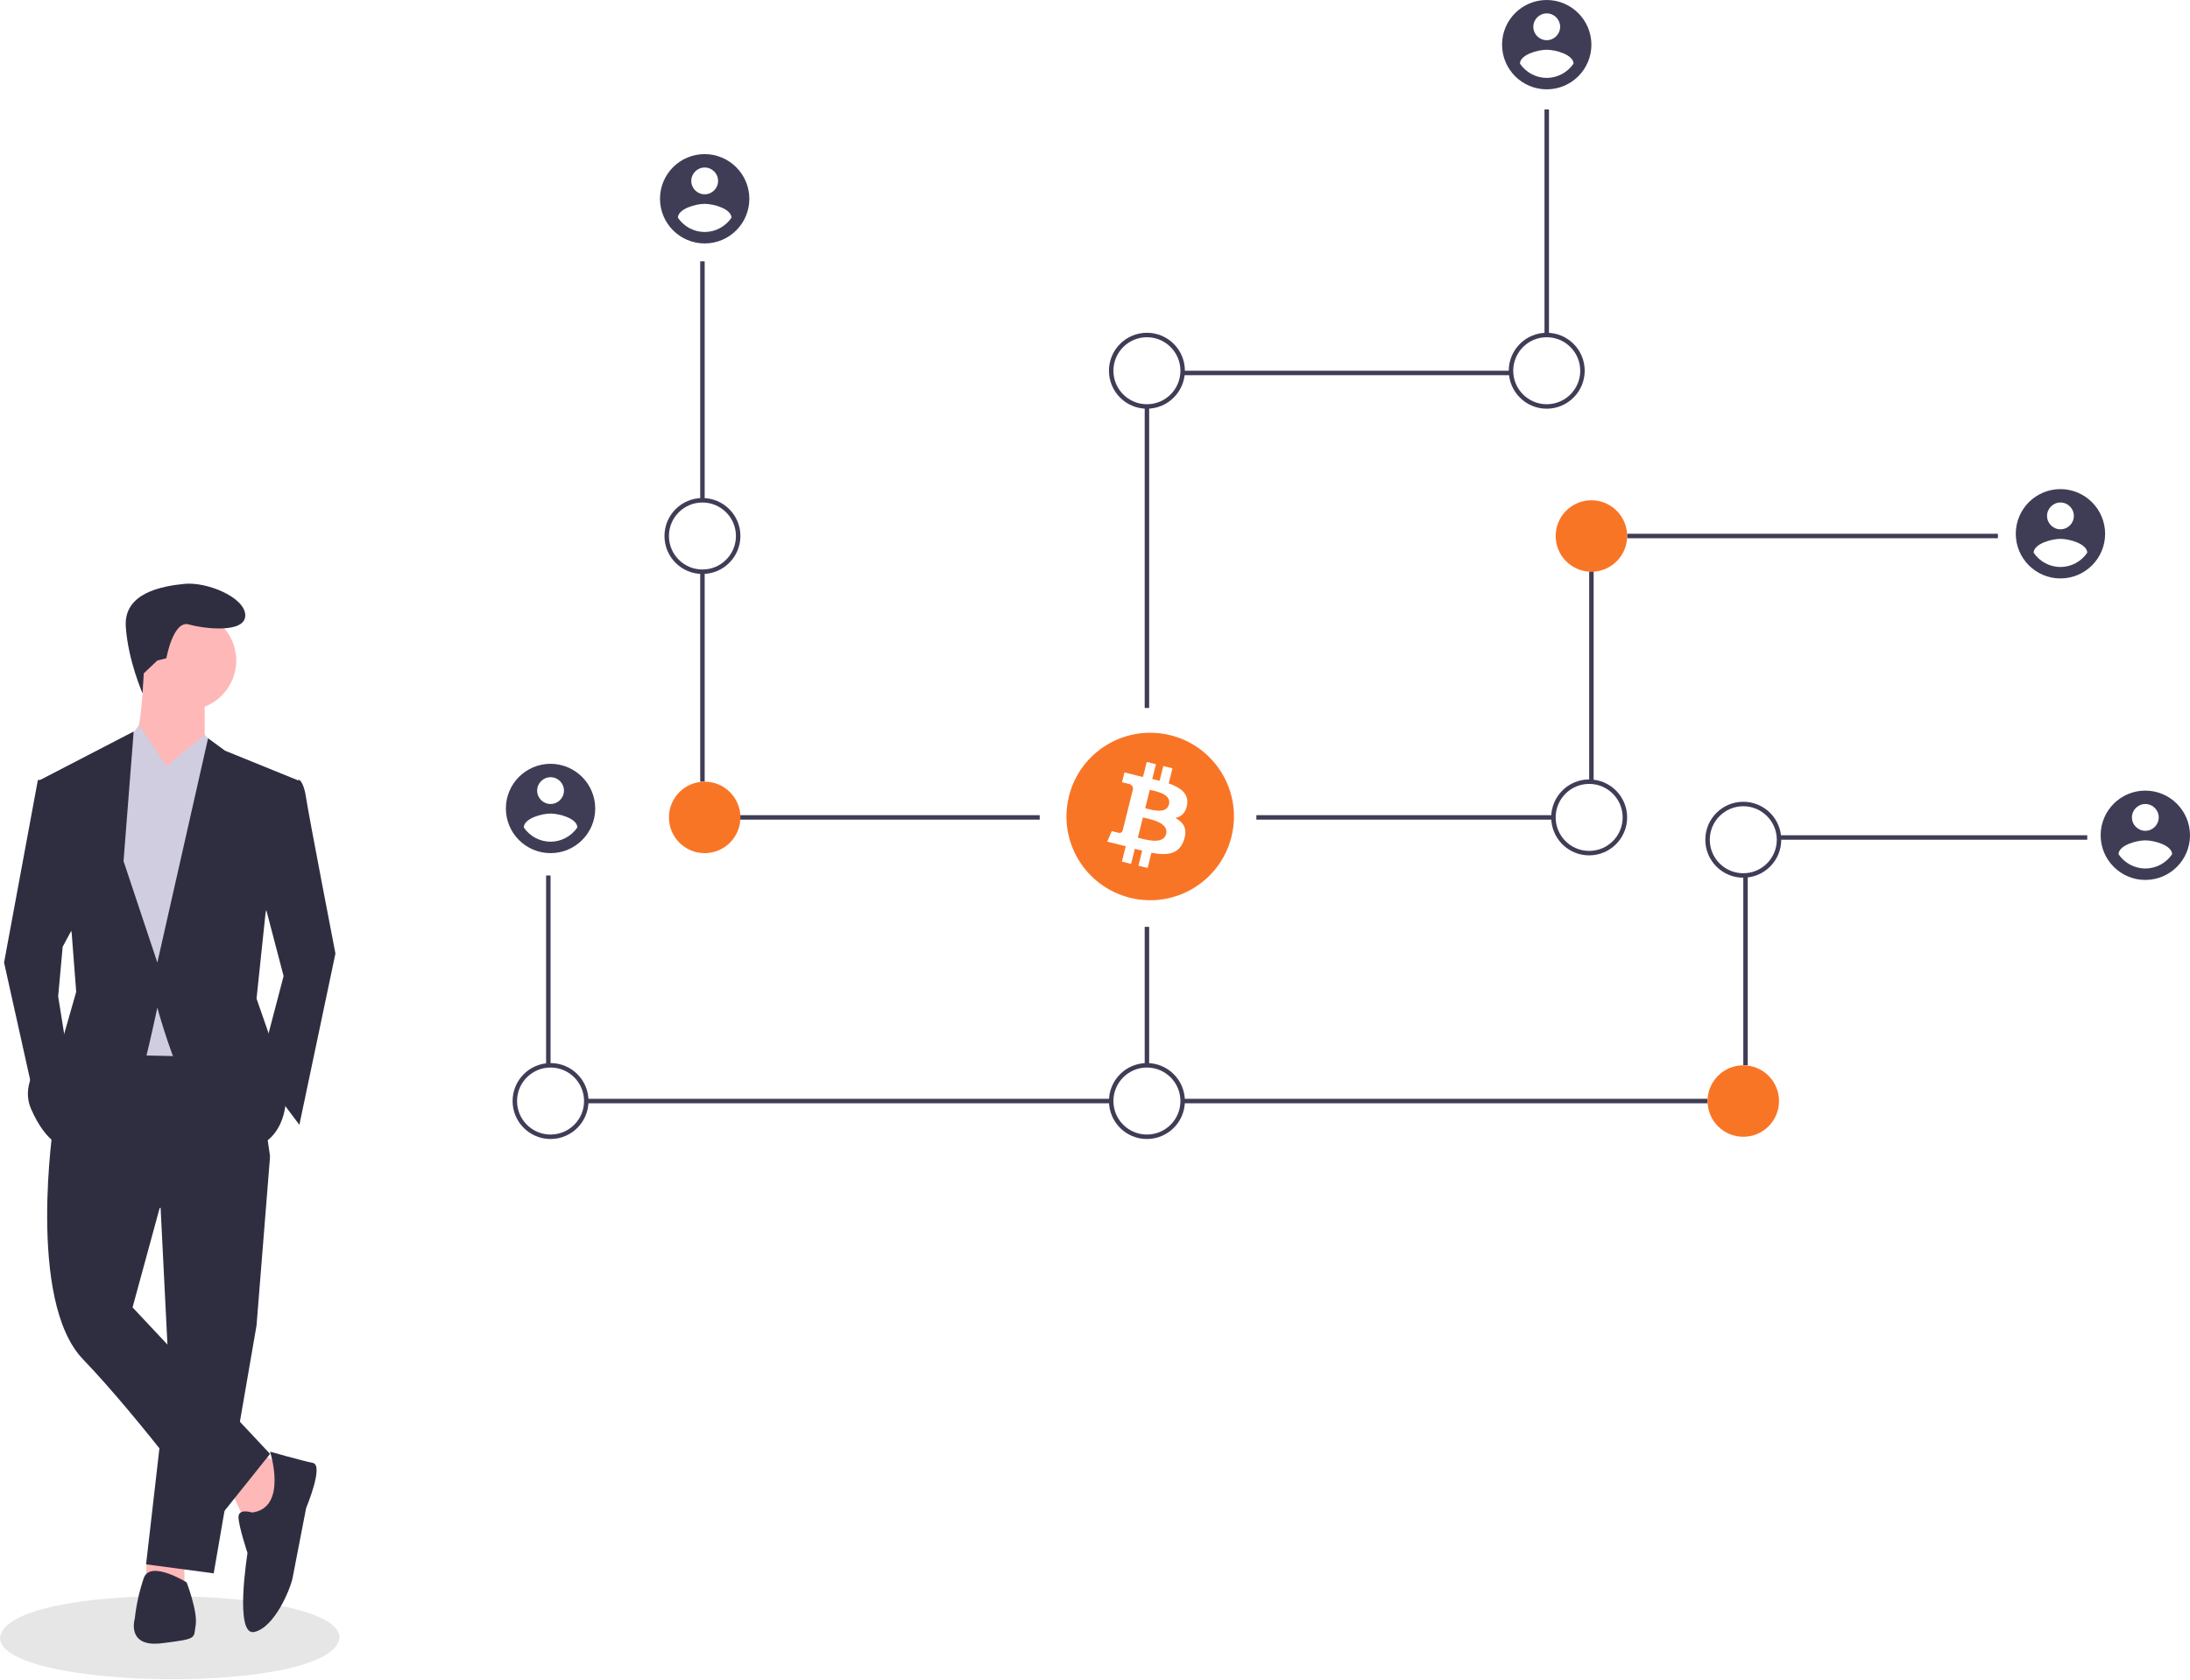
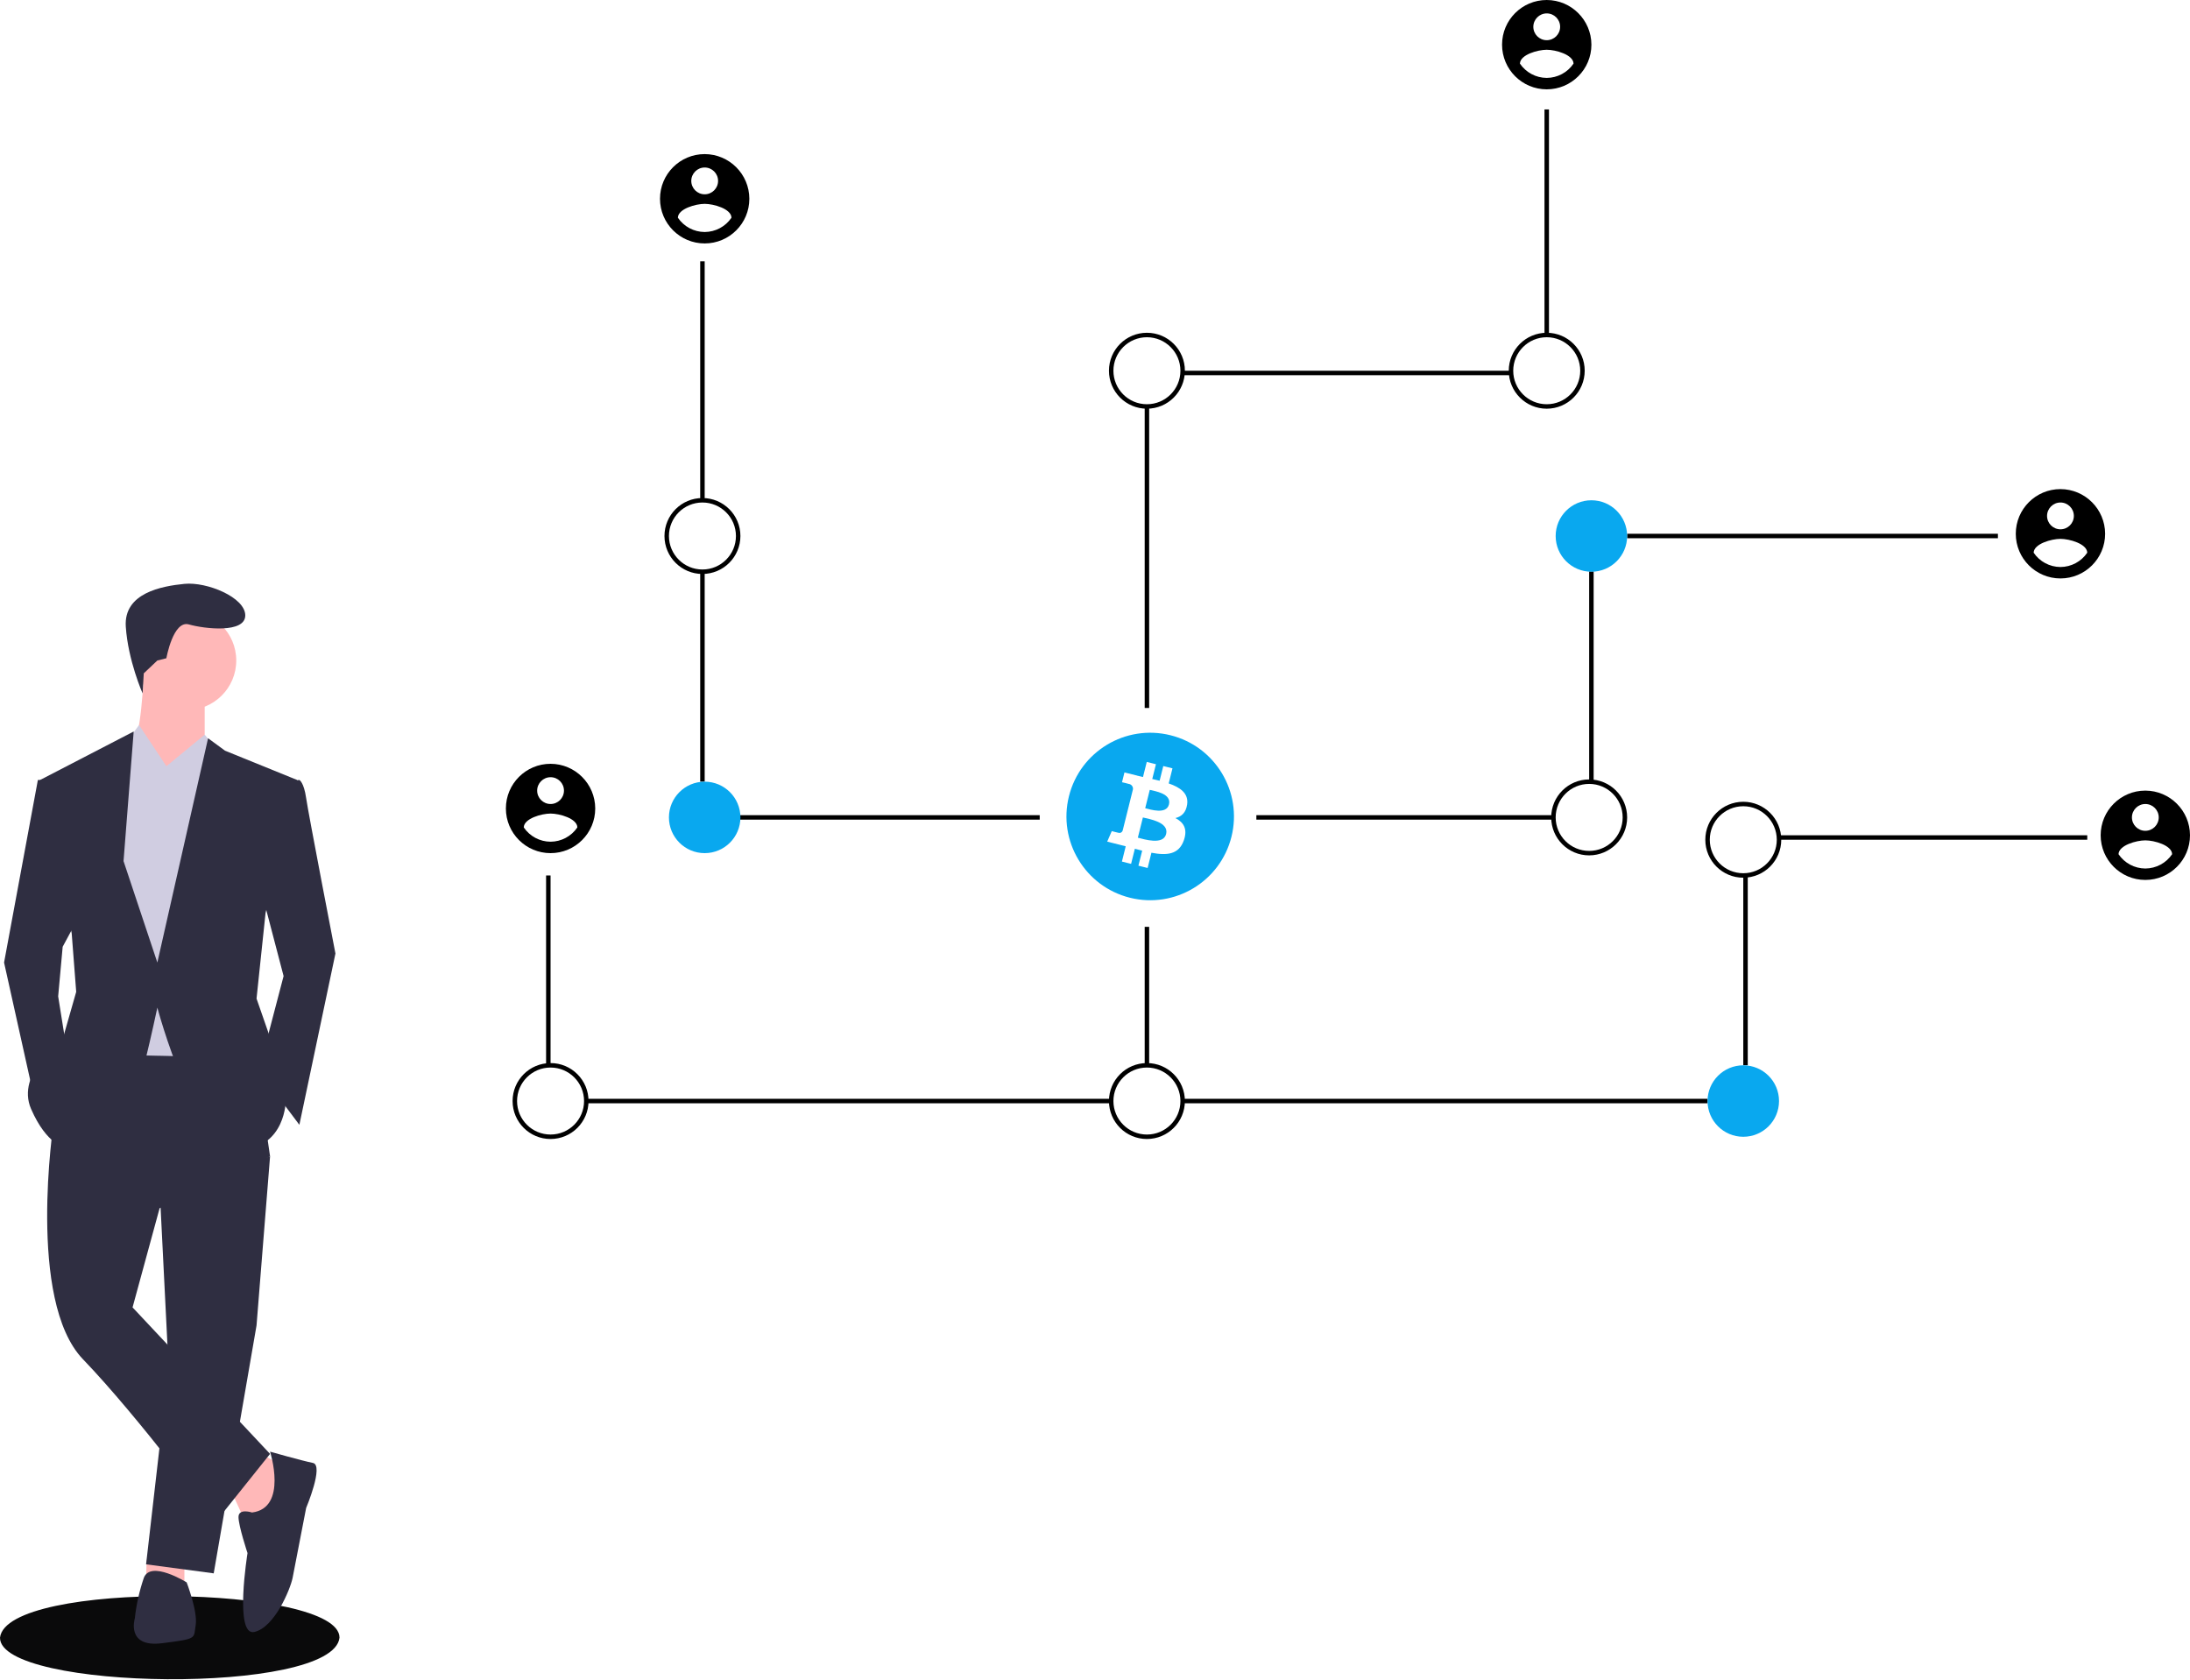
<svg xmlns="http://www.w3.org/2000/svg" data-name="Layer 1" width="980.494" height="751.895" viewBox="0 0 980.494 751.895">
-   <rect x="313.494" y="117" width="2" height="107" fill="#3f3d56" />
-   <rect x="313.494" y="255.85" width="2" height="94.149" fill="#3f3d56" />
-   <rect x="310.494" y="365" width="155" height="2" fill="#3f3d56" />
-   <rect x="244.494" y="392" width="2" height="85" fill="#3f3d56" />
-   <rect x="262.494" y="492" width="235" height="2" fill="#3f3d56" />
-   <path d="M623.247,551.052" transform="translate(-109.7531 -74.05234)" fill="none" stroke="#3f3d56" stroke-miterlimit="10" stroke-width="2" />
-   <path d="M623.247,469.052" transform="translate(-109.7531 -74.05234)" fill="none" stroke="#3f3d56" stroke-miterlimit="10" stroke-width="2" />
-   <rect x="691.494" y="49" width="2" height="101" fill="#3f3d56" />
-   <rect x="529.46" y="166" width="147.034" height="2" fill="#3f3d56" />
-   <rect x="512.494" y="182" width="2" height="135" fill="#3f3d56" />
-   <path d="M424.247,331.052a17,17,0,1,1,17-17A17.019,17.019,0,0,1,424.247,331.052Zm0-32a15,15,0,1,0,15,15A15.017,15.017,0,0,0,424.247,299.052Z" transform="translate(-109.7531 -74.05234)" fill="#3f3d56" />
-   <path d="M356.247,584.052a17,17,0,1,1,17-17A17.019,17.019,0,0,1,356.247,584.052Zm0-32a15,15,0,1,0,15,15A15.017,15.017,0,0,0,356.247,552.052Z" transform="translate(-109.7531 -74.05234)" fill="#3f3d56" />
-   <circle cx="315.494" cy="366" r="16" fill="#f97526" />
-   <rect x="728.494" y="239" width="166" height="2" fill="#3f3d56" />
-   <rect x="711.494" y="255.85" width="2" height="94.149" fill="#3f3d56" />
-   <rect x="562.494" y="365" width="133" height="2" fill="#3f3d56" />
-   <rect x="796.494" y="374" width="138" height="2" fill="#3f3d56" />
-   <rect x="780.494" y="392" width="2" height="85" fill="#3f3d56" />
-   <rect x="529.494" y="492" width="235" height="2" fill="#3f3d56" />
-   <rect x="512.494" y="415" width="2" height="62" fill="#3f3d56" />
-   <circle cx="712.494" cy="240" r="16" fill="#f97526" />
-   <path d="M802.247,257.052a17,17,0,1,1,17-17A17.019,17.019,0,0,1,802.247,257.052Zm0-32a15,15,0,1,0,15,15A15.017,15.017,0,0,0,802.247,225.052Z" transform="translate(-109.7531 -74.05234)" fill="#3f3d56" />
-   <path d="M623.247,257.052a17,17,0,1,1,17-17A17.019,17.019,0,0,1,623.247,257.052Zm0-32a15,15,0,1,0,15,15A15.017,15.017,0,0,0,623.247,225.052Z" transform="translate(-109.7531 -74.05234)" fill="#3f3d56" />
-   <path d="M890.247,467.052a17,17,0,1,1,17-17A17.019,17.019,0,0,1,890.247,467.052Zm0-32a15,15,0,1,0,15,15A15.017,15.017,0,0,0,890.247,435.052Z" transform="translate(-109.7531 -74.05234)" fill="#3f3d56" />
-   <circle cx="780.494" cy="493" r="16" fill="#f97526" />
-   <path d="M623.247,584.052a17,17,0,1,1,17-17A17.019,17.019,0,0,1,623.247,584.052Zm0-32a15,15,0,1,0,15,15A15.017,15.017,0,0,0,623.247,552.052Z" transform="translate(-109.7531 -74.05234)" fill="#3f3d56" />
-   <path d="M821.247,457.052a17,17,0,1,1,17-17A17.019,17.019,0,0,1,821.247,457.052Zm0-32a15,15,0,1,0,15,15A15.017,15.017,0,0,0,821.247,425.052Z" transform="translate(-109.7531 -74.05234)" fill="#3f3d56" />
-   <path d="M356.247,416.052a20,20,0,1,0,20,20A20.059,20.059,0,0,0,356.247,416.052Zm0,6a6,6,0,1,1-6,6,6.02,6.02,0,0,1,6-6Zm0,28.885a14.57,14.57,0,0,1-12-6.404c.096-4,8-6.202,12-6.202s11.904,2.202,12,6.202a14.594,14.594,0,0,1-12,6.404Z" transform="translate(-109.7531 -74.05234)" fill="#3f3d56" />
-   <path d="M425.247,143.052a20,20,0,1,0,20,20A20.059,20.059,0,0,0,425.247,143.052Zm0,6a6,6,0,1,1-6,6,6.02,6.02,0,0,1,6-6Zm0,28.885a14.57,14.57,0,0,1-12-6.404c.096-4,8-6.202,12-6.202s11.904,2.202,12,6.202a14.594,14.594,0,0,1-12,6.404Z" transform="translate(-109.7531 -74.05234)" fill="#3f3d56" />
-   <path d="M802.247,74.052a20,20,0,1,0,20,20A20.059,20.059,0,0,0,802.247,74.052Zm0,6a6,6,0,1,1-6,6,6.02,6.02,0,0,1,6-6Zm0,28.885a14.57,14.57,0,0,1-12-6.404c.096-4,8-6.202,12-6.202s11.904,2.202,12,6.202a14.594,14.594,0,0,1-12,6.404Z" transform="translate(-109.7531 -74.05234)" fill="#3f3d56" />
-   <path d="M1032.247,293.052a20,20,0,1,0,20,20A20.059,20.059,0,0,0,1032.247,293.052Zm0,6a6,6,0,1,1-6,6,6.02,6.02,0,0,1,6-6Zm0,28.885a14.57,14.57,0,0,1-12-6.404c.096-4,8-6.202,12-6.202s11.904,2.202,12,6.202a14.594,14.594,0,0,1-12,6.404Z" transform="translate(-109.7531 -74.05234)" fill="#3f3d56" />
-   <path d="M1070.247,428.052a20,20,0,1,0,20,20A20.059,20.059,0,0,0,1070.247,428.052Zm0,6a6,6,0,1,1-6,6,6.02,6.02,0,0,1,6-6Zm0,28.885a14.57,14.57,0,0,1-12-6.404c.096-4,8-6.202,12-6.202s11.904,2.202,12,6.202a14.594,14.594,0,0,1-12,6.404Z" transform="translate(-109.7531 -74.05234)" fill="#3f3d56" />
-   <path d="M624.525,427.719l-2.049,8.215c2.323.579,9.483,2.941,10.643-1.708C634.328,429.379,626.848,428.298,624.525,427.719Z" transform="translate(-109.7531 -74.05234)" fill="#f97526" />
-   <path d="M621.443,440.08l-2.26,9.058c2.789.693,11.392,3.455,12.664-1.655C633.176,442.155,624.232,440.776,621.443,440.08Z" transform="translate(-109.7531 -74.05234)" fill="#f97526" />
-   <path d="M633.787,403.264a37.493,37.493,0,1,0,27.308,45.451A37.487,37.487,0,0,0,633.787,403.264Zm7.462,31.037c-.541,3.653-2.565,5.422-5.254,6.041,3.691,1.921,5.57,4.869,3.78,9.979-2.22,6.345-7.497,6.881-14.512,5.553l-1.703,6.824-4.115-1.025,1.68-6.733q-1.644-.407-3.279-.85l-1.686,6.764-4.11-1.026,1.703-6.836c-.961-.246-1.937-.508-2.933-.757l-5.354-1.336,2.042-4.709s3.032.807,2.991.747a1.496,1.496,0,0,0,1.885-.978l2.691-10.787c.151.037.298.073.434.108a3.496,3.496,0,0,0-.427-.137l1.919-7.701a2.189,2.189,0,0,0-1.917-2.392c.065-.044-2.988-.743-2.988-.743l1.095-4.395,5.675,1.417-.005.021c.853.212,1.732.413,2.628.617l1.686-6.757,4.112,1.025-1.652,6.625c1.104.252,2.215.506,3.297.775l1.641-6.581,4.114,1.025-1.685,6.76C638.196,426.628,641.995,429.31,641.249,434.301Z" transform="translate(-109.7531 -74.05234)" fill="#f97526" />
-   <path d="M261.753,807.346c-2.845,25.876-152.226,23.704-151.999-.002C112.599,781.47,261.979,783.642,261.753,807.346Z" transform="translate(-109.7531 -74.05234)" fill="#e6e6e6" />
+   <rect x="313.494" y="117" width="2" height="107" fill="#000" />
+   <rect x="313.494" y="255.85" width="2" height="94.149" fill="#000" />
+   <rect x="310.494" y="365" width="155" height="2" fill="#000" />
+   <rect x="244.494" y="392" width="2" height="85" fill="#000" />
+   <rect x="262.494" y="492" width="235" height="2" fill="#000" />
+   <path d="M623.247,551.052" transform="translate(-109.7531 -74.05234)" fill="none" stroke="#000" stroke-miterlimit="10" stroke-width="2" />
+   <path d="M623.247,469.052" transform="translate(-109.7531 -74.05234)" fill="none" stroke="#000" stroke-miterlimit="10" stroke-width="2" />
+   <rect x="691.494" y="49" width="2" height="101" fill="#000" />
+   <rect x="529.46" y="166" width="147.034" height="2" fill="#000" />
+   <rect x="512.494" y="182" width="2" height="135" fill="#000" />
+   <path d="M424.247,331.052a17,17,0,1,1,17-17A17.019,17.019,0,0,1,424.247,331.052Zm0-32a15,15,0,1,0,15,15A15.017,15.017,0,0,0,424.247,299.052Z" transform="translate(-109.7531 -74.05234)" fill="#000" />
+   <path d="M356.247,584.052a17,17,0,1,1,17-17A17.019,17.019,0,0,1,356.247,584.052Zm0-32a15,15,0,1,0,15,15A15.017,15.017,0,0,0,356.247,552.052Z" transform="translate(-109.7531 -74.05234)" fill="#000" />
+   <circle cx="315.494" cy="366" r="16" fill="#09a8ef" />
+   <rect x="728.494" y="239" width="166" height="2" fill="#000" />
+   <rect x="711.494" y="255.85" width="2" height="94.149" fill="#000" />
+   <rect x="562.494" y="365" width="133" height="2" fill="#000" />
+   <rect x="796.494" y="374" width="138" height="2" fill="#000" />
+   <rect x="780.494" y="392" width="2" height="85" fill="#000" />
+   <rect x="529.494" y="492" width="235" height="2" fill="#000" />
+   <rect x="512.494" y="415" width="2" height="62" fill="#000" />
+   <circle cx="712.494" cy="240" r="16" fill="#09a8ef" />
+   <path d="M802.247,257.052a17,17,0,1,1,17-17A17.019,17.019,0,0,1,802.247,257.052Zm0-32a15,15,0,1,0,15,15A15.017,15.017,0,0,0,802.247,225.052Z" transform="translate(-109.7531 -74.05234)" fill="#000" />
+   <path d="M623.247,257.052a17,17,0,1,1,17-17A17.019,17.019,0,0,1,623.247,257.052Zm0-32a15,15,0,1,0,15,15A15.017,15.017,0,0,0,623.247,225.052Z" transform="translate(-109.7531 -74.05234)" fill="#000" />
+   <path d="M890.247,467.052a17,17,0,1,1,17-17A17.019,17.019,0,0,1,890.247,467.052Zm0-32a15,15,0,1,0,15,15A15.017,15.017,0,0,0,890.247,435.052Z" transform="translate(-109.7531 -74.05234)" fill="#000" />
+   <circle cx="780.494" cy="493" r="16" fill="#09a8ef" />
+   <path d="M623.247,584.052a17,17,0,1,1,17-17A17.019,17.019,0,0,1,623.247,584.052Zm0-32a15,15,0,1,0,15,15A15.017,15.017,0,0,0,623.247,552.052Z" transform="translate(-109.7531 -74.05234)" fill="#000" />
+   <path d="M821.247,457.052a17,17,0,1,1,17-17A17.019,17.019,0,0,1,821.247,457.052Zm0-32a15,15,0,1,0,15,15A15.017,15.017,0,0,0,821.247,425.052Z" transform="translate(-109.7531 -74.05234)" fill="#000" />
+   <path d="M356.247,416.052a20,20,0,1,0,20,20A20.059,20.059,0,0,0,356.247,416.052Zm0,6a6,6,0,1,1-6,6,6.02,6.02,0,0,1,6-6Zm0,28.885a14.57,14.57,0,0,1-12-6.404c.096-4,8-6.202,12-6.202s11.904,2.202,12,6.202a14.594,14.594,0,0,1-12,6.404Z" transform="translate(-109.7531 -74.05234)" fill="#000" />
+   <path d="M425.247,143.052a20,20,0,1,0,20,20A20.059,20.059,0,0,0,425.247,143.052Zm0,6a6,6,0,1,1-6,6,6.02,6.02,0,0,1,6-6Zm0,28.885a14.57,14.57,0,0,1-12-6.404c.096-4,8-6.202,12-6.202s11.904,2.202,12,6.202a14.594,14.594,0,0,1-12,6.404Z" transform="translate(-109.7531 -74.05234)" fill="#000" />
+   <path d="M802.247,74.052a20,20,0,1,0,20,20A20.059,20.059,0,0,0,802.247,74.052Zm0,6a6,6,0,1,1-6,6,6.02,6.02,0,0,1,6-6Zm0,28.885a14.57,14.57,0,0,1-12-6.404c.096-4,8-6.202,12-6.202s11.904,2.202,12,6.202a14.594,14.594,0,0,1-12,6.404Z" transform="translate(-109.7531 -74.05234)" fill="#000" />
+   <path d="M1032.247,293.052a20,20,0,1,0,20,20A20.059,20.059,0,0,0,1032.247,293.052Zm0,6a6,6,0,1,1-6,6,6.02,6.02,0,0,1,6-6Zm0,28.885a14.57,14.57,0,0,1-12-6.404c.096-4,8-6.202,12-6.202s11.904,2.202,12,6.202a14.594,14.594,0,0,1-12,6.404Z" transform="translate(-109.7531 -74.05234)" fill="#000" />
+   <path d="M1070.247,428.052a20,20,0,1,0,20,20A20.059,20.059,0,0,0,1070.247,428.052Zm0,6a6,6,0,1,1-6,6,6.02,6.02,0,0,1,6-6Zm0,28.885a14.57,14.57,0,0,1-12-6.404c.096-4,8-6.202,12-6.202s11.904,2.202,12,6.202a14.594,14.594,0,0,1-12,6.404Z" transform="translate(-109.7531 -74.05234)" fill="#000" />
+   <path d="M624.525,427.719l-2.049,8.215c2.323.579,9.483,2.941,10.643-1.708C634.328,429.379,626.848,428.298,624.525,427.719Z" transform="translate(-109.7531 -74.05234)" fill="#09a8ef" />
+   <path d="M621.443,440.08l-2.26,9.058c2.789.693,11.392,3.455,12.664-1.655C633.176,442.155,624.232,440.776,621.443,440.08Z" transform="translate(-109.7531 -74.05234)" fill="#09a8ef" />
+   <path d="M633.787,403.264a37.493,37.493,0,1,0,27.308,45.451A37.487,37.487,0,0,0,633.787,403.264Zm7.462,31.037c-.541,3.653-2.565,5.422-5.254,6.041,3.691,1.921,5.57,4.869,3.78,9.979-2.22,6.345-7.497,6.881-14.512,5.553l-1.703,6.824-4.115-1.025,1.68-6.733q-1.644-.407-3.279-.85l-1.686,6.764-4.11-1.026,1.703-6.836c-.961-.246-1.937-.508-2.933-.757l-5.354-1.336,2.042-4.709s3.032.807,2.991.747a1.496,1.496,0,0,0,1.885-.978l2.691-10.787c.151.037.298.073.434.108a3.496,3.496,0,0,0-.427-.137l1.919-7.701a2.189,2.189,0,0,0-1.917-2.392c.065-.044-2.988-.743-2.988-.743l1.095-4.395,5.675,1.417-.005.021c.853.212,1.732.413,2.628.617l1.686-6.757,4.112,1.025-1.652,6.625c1.104.252,2.215.506,3.297.775l1.641-6.581,4.114,1.025-1.685,6.76C638.196,426.628,641.995,429.31,641.249,434.301Z" transform="translate(-109.7531 -74.05234)" fill="#09a8ef" />
+   <path d="M261.753,807.346c-2.845,25.876-152.226,23.704-151.999-.002C112.599,781.47,261.979,783.642,261.753,807.346Z" transform="translate(-109.7531 -74.05234)" fill="#0a0a0b" />
  <polygon points="103.754 668.156 109.81 681.276 120.911 680.267 127.976 657.054 116.874 650.999 103.754 668.156" fill="#ffb8b8" />
  <polygon points="65.642 698.373 65.403 707.516 82.56 708.525 82.56 697.424 65.642 698.373" fill="#ffb8b8" />
  <polygon points="71.458 531.908 75.495 612.647 65.403 700.451 95.68 704.488 114.856 593.472 120.911 517.778 71.458 531.908" fill="#2f2e41" />
  <path d="M133.777,576.692s-12.111,79.73,13.12,105.971,59.545,72.666,59.545,72.666l24.222-30.277L169.101,659.45l12.111-44.407,49.453-23.213-8.074-55.508-72.666-1.009Z" transform="translate(-109.7531 -74.05234)" fill="#2f2e41" />
  <circle cx="83.569" cy="295.744" r="22.203" fill="#ffb8b8" />
  <path d="M174.147,374.843s-1.009,31.287-6.055,35.324,18.166,21.194,18.166,21.194l15.139-24.222V384.935Z" transform="translate(-109.7531 -74.05234)" fill="#ffb8b8" />
  <polygon points="74.486 343.179 62.233 324.677 55.31 334.096 45.218 362.355 53.292 472.362 100.726 473.371 106.782 347.216 91.643 329.05 74.486 343.179" fill="#d0cde1" />
  <path d="M235.711,424.296l8.074-1.009s2.018,1.009,3.028,8.074,13.12,69.638,13.12,69.638l-16.148,76.703-18.166-24.222,11.102-42.388-11.102-42.388Z" transform="translate(-109.7531 -74.05234)" fill="#2f2e41" />
  <polygon points="23.015 349.234 16.959 349.234 1.821 430.983 15.95 494.566 30.079 471.353 26.042 446.122 28.061 423.919 35.126 410.798 23.015 349.234" fill="#2f2e41" />
  <path d="M222.59,751.291s-6.055-2.018-6.055,2.018,4.037,16.148,4.037,16.148-6.055,37.342,3.028,35.324,16.148-19.176,17.157-24.222,6.055-31.287,6.055-31.287,8.074-19.176,3.028-20.185-19.176-5.046-19.176-5.046S238.738,749.273,222.59,751.291Z" transform="translate(-109.7531 -74.05234)" fill="#2f2e41" />
  <path d="M193.322,782.578s-16.148-10.092-19.176-2.018a84.801,84.801,0,0,0-4.037,18.166s-4.037,13.12,12.111,11.102,14.129-2.018,15.139-8.074S193.322,782.578,193.322,782.578Z" transform="translate(-109.7531 -74.05234)" fill="#2f2e41" />
  <path d="M180.202,369.797l4.037-1.009s3.028-17.157,10.092-15.139,25.231,4.037,25.231-4.037-17.157-15.139-27.25-14.129-27.25,4.037-26.24,19.176,7.522,29.865,7.522,29.865l.526-8.976Z" transform="translate(-109.7531 -74.05234)" fill="#2f2e41" />
  <polygon points="91.643 355.29 74.486 343.179 91.643 329.05 97.6 336.197 91.643 355.29" fill="#d0cde1" />
  <polygon points="59.347 354.281 74.486 343.179 62.375 325.013 55.31 334.096 59.347 354.281" fill="#d0cde1" />
  <path d="M242.775,423.287l-32.296-13.12-7.569-5.551-22.708,100.42-15.139-45.416,4.542-58.032-41.884,21.699L141.851,491.915l2.018,26.24L137.814,539.35s-21.194,15.139-14.129,31.287,15.139,17.157,15.139,17.157,34.314-32.296,36.333-40.37,5.046-22.203,5.046-22.203,17.157,64.592,37.342,63.582,20.185-22.203,20.185-22.203l-5.046-22.203L224.609,521.183l4.037-38.351Z" transform="translate(-109.7531 -74.05234)" fill="#2f2e41" />
</svg>
